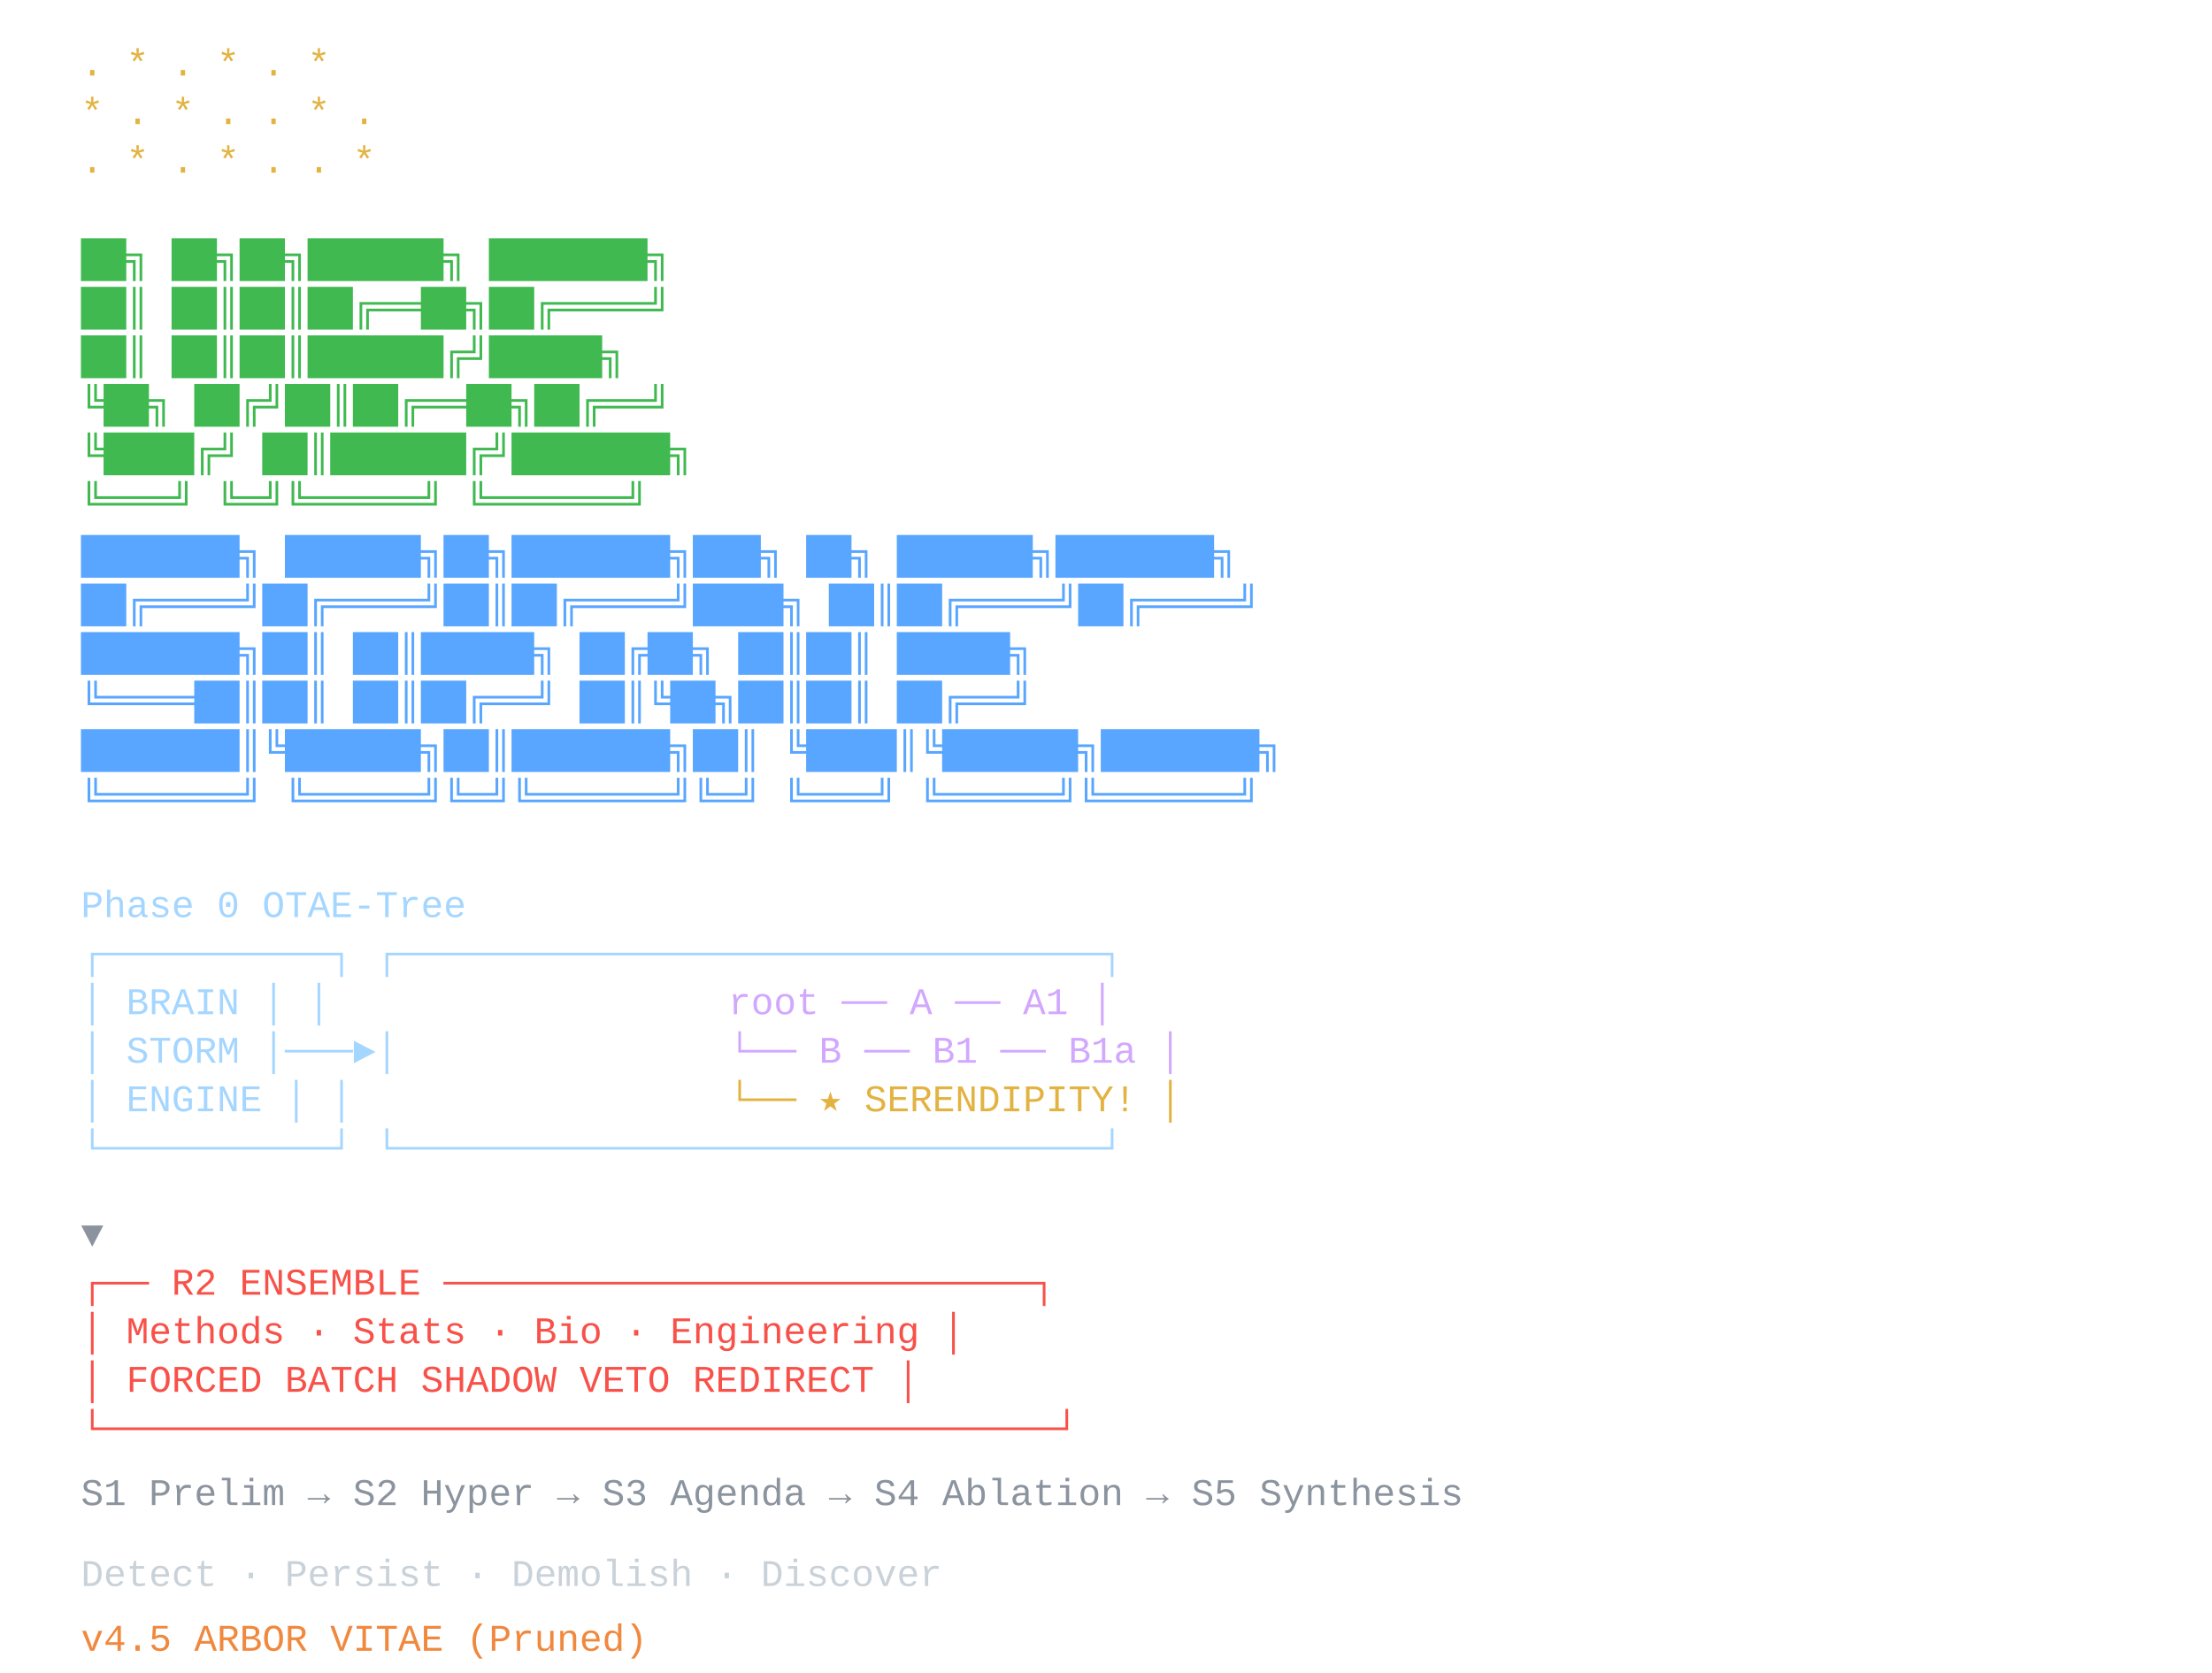
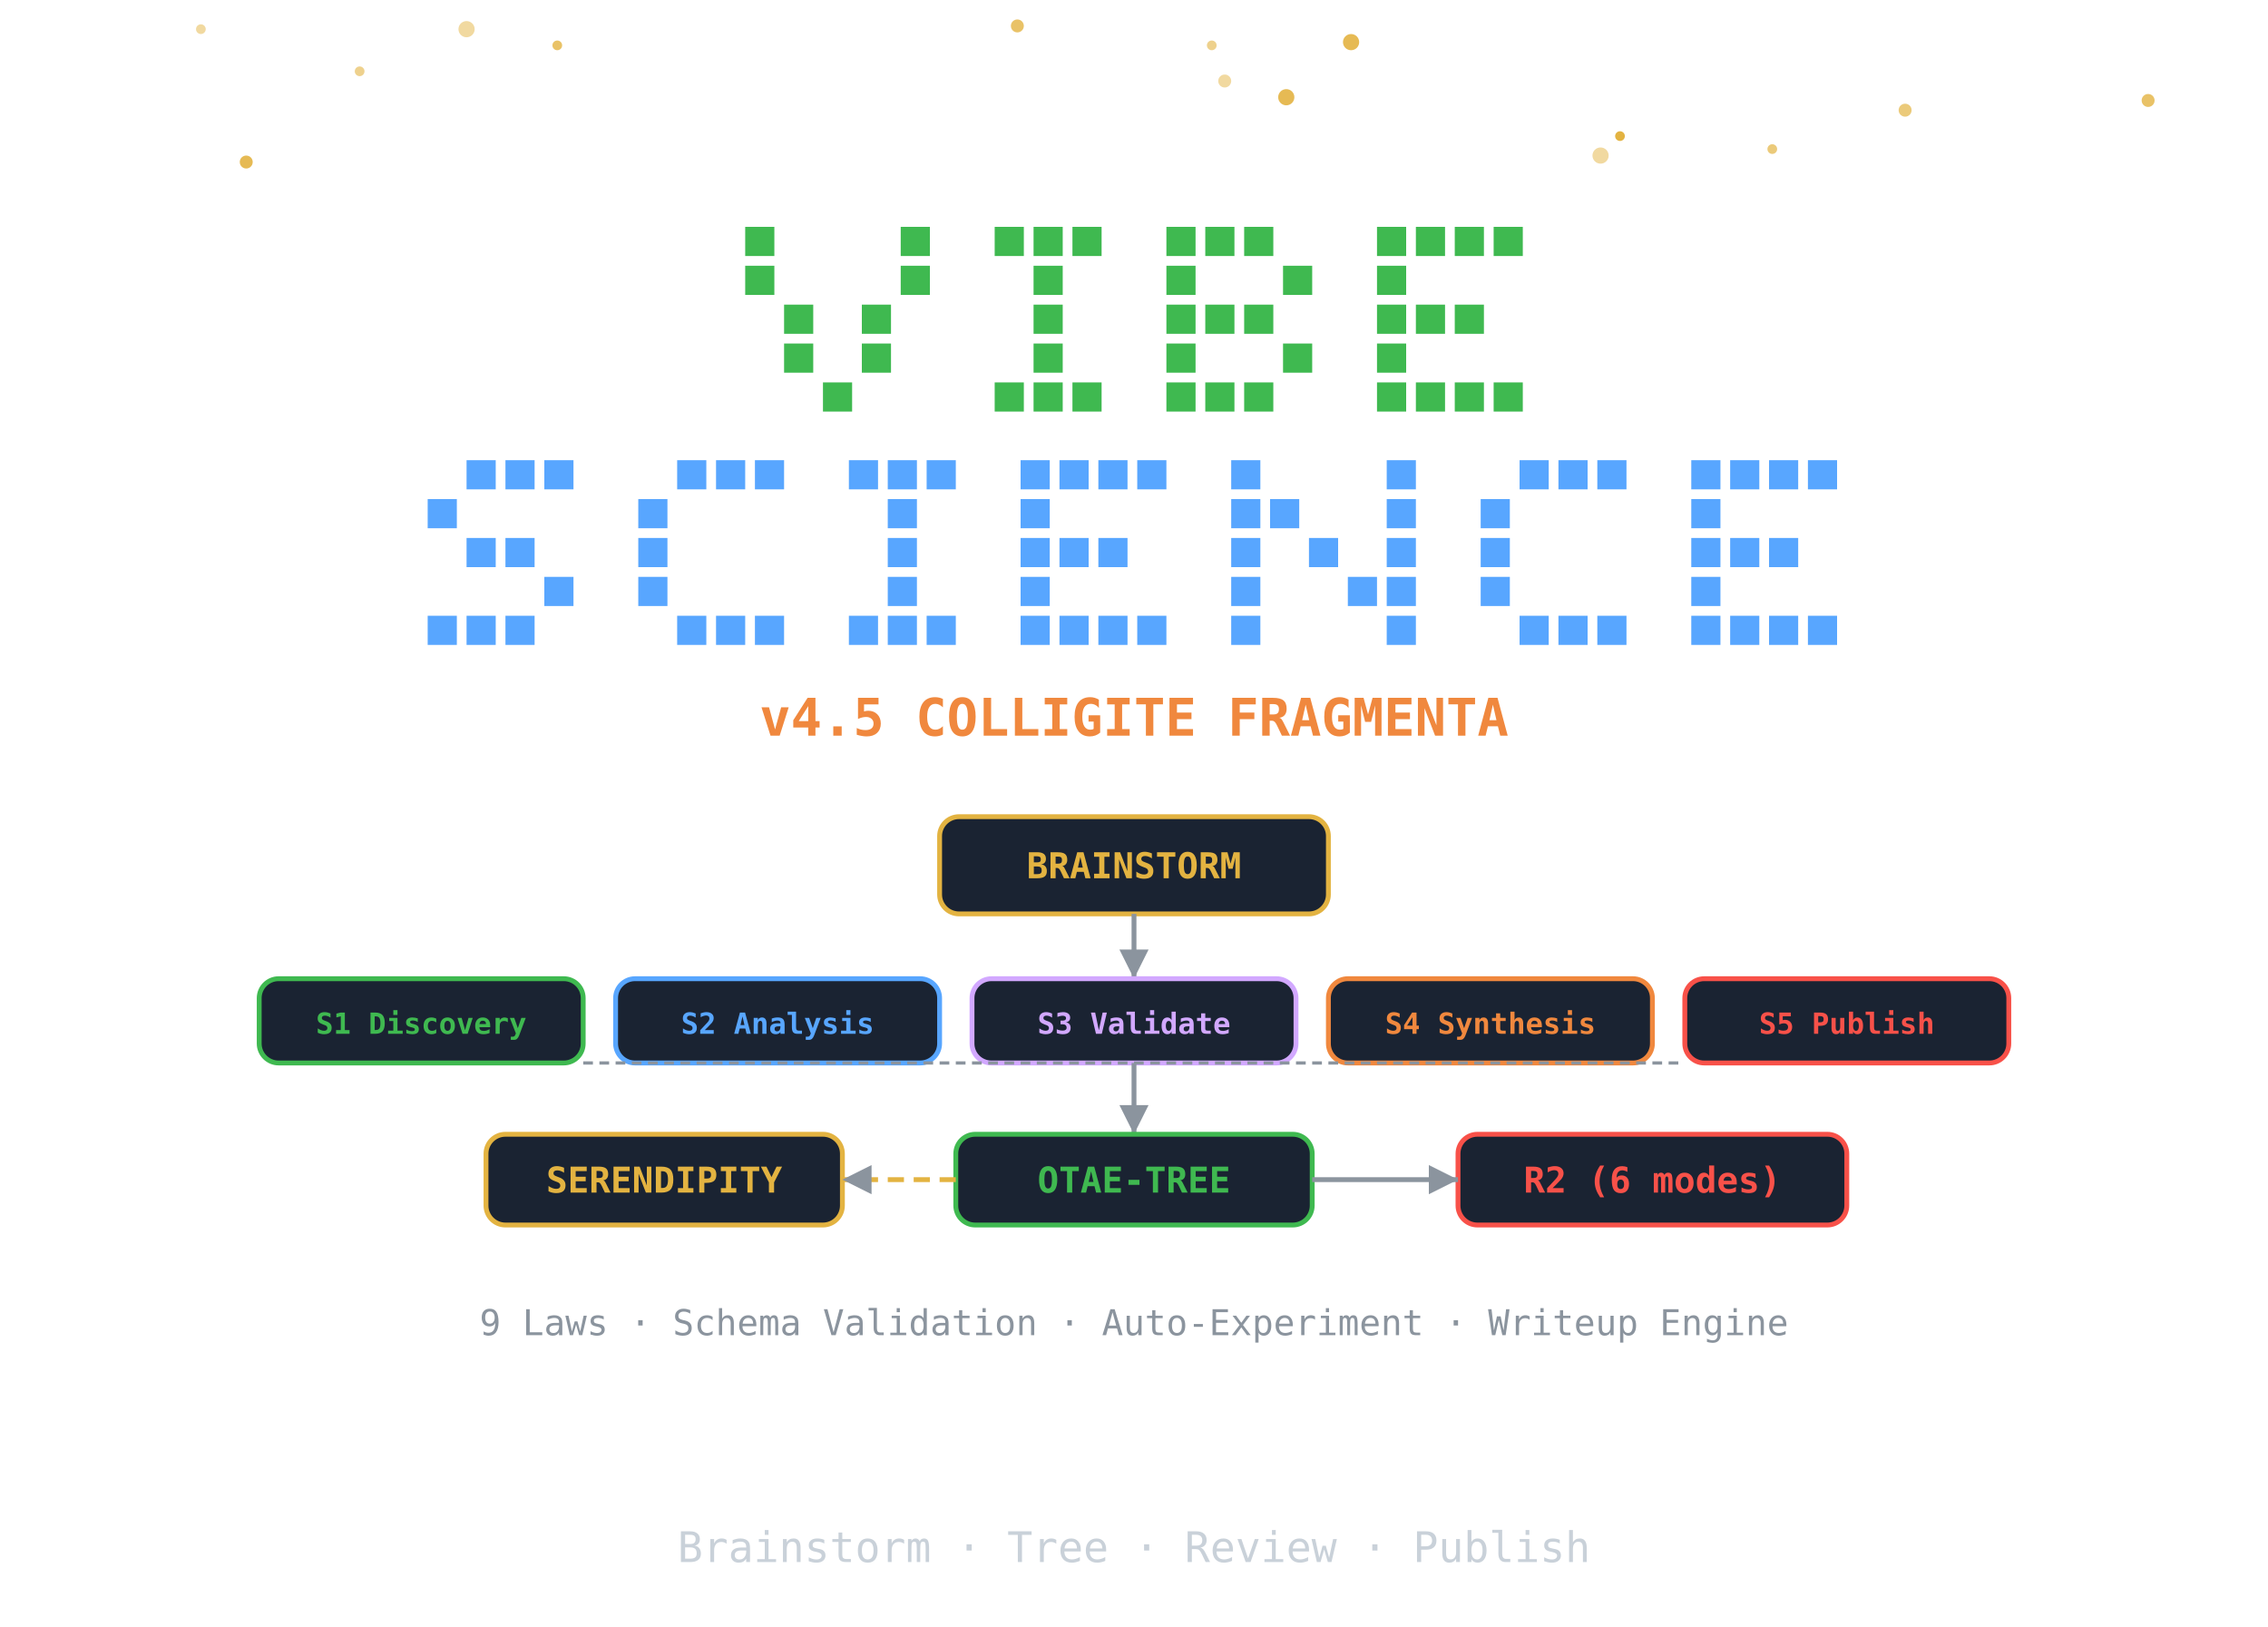
- <svg xmlns="http://www.w3.org/2000/svg" viewBox="0 0 820 620" style="background:#0d1117">
-   <style>
-     text { font-family: 'Consolas', 'Monaco', 'Courier New', monospace; font-size: 14px; }
-     .stars { fill: #e3b341; }
-     .vibe { fill: #3fb950; }
-     .science { fill: #58a6ff; }
-     .brainstorm { fill: #a5d6ff; }
-     .tree { fill: #d2a8ff; }
-     .r2 { fill: #f85149; }
-     .seren { fill: #e3b341; }
-     .files { fill: #8b949e; }
-     .version { fill: #f0883e; }
-     .tagline { fill: #c9d1d9; }
-   </style>
-   <text x="30" y="28" class="stars">                        .  *  .       *    .   *</text>
-   <text x="30" y="46" class="stars">            *    .  *       .       .        *       .</text>
-   <text x="30" y="64" class="stars">       .        *       .       *       .        .       *</text>
-   <text x="30" y="100" class="vibe">       ██╗   ██╗██╗██████╗ ███████╗</text>
-   <text x="30" y="118" class="vibe">       ██║   ██║██║██╔══██╗██╔════╝</text>
-   <text x="30" y="136" class="vibe">       ██║   ██║██║██████╔╝█████╗</text>
-   <text x="30" y="154" class="vibe">       ╚██╗ ██╔╝██║██╔══██╗██╔══╝</text>
-   <text x="30" y="172" class="vibe">        ╚████╔╝ ██║██████╔╝███████╗</text>
-   <text x="30" y="190" class="vibe">         ╚═══╝  ╚═╝╚═════╝ ╚══════╝</text>
-   <text x="30" y="210" class="science">       ███████╗ ██████╗██╗███████╗███╗   ██╗ ██████╗███████╗</text>
-   <text x="30" y="228" class="science">       ██╔════╝██╔════╝██║██╔════╝████╗  ██║██╔════╝██╔════╝</text>
-   <text x="30" y="246" class="science">       ███████╗██║     ██║█████╗  ██╔██╗ ██║██║     █████╗</text>
-   <text x="30" y="264" class="science">       ╚════██║██║     ██║██╔══╝  ██║╚██╗██║██║     ██╔══╝</text>
-   <text x="30" y="282" class="science">       ███████║╚██████╗██║███████╗██║ ╚████║╚██████╗███████╗</text>
-   <text x="30" y="300" class="science">       ╚══════╝ ╚═════╝╚═╝╚══════╝╚═╝  ╚═══╝ ╚═════╝╚══════╝</text>
-   <text x="30" y="340" class="brainstorm">      Phase 0                     OTAE-Tree</text>
-   <text x="30" y="358" class="brainstorm">     ┌──────────┐    ┌───────────────────────────────┐</text>
-   <text x="30" y="376" class="brainstorm">     │ BRAIN    │    │</text>
-   <text x="270" y="376" class="tree">  root ── A ── A1              │</text>
-   <text x="30" y="394" class="brainstorm">     │ STORM    │───►│</text>
-   <text x="270" y="394" class="tree">    └── B ── B1 ── B1a         │</text>
-   <text x="30" y="412" class="brainstorm">     │ ENGINE   │    │</text>
-   <text x="270" y="412" class="seren">         └── ★ SERENDIPITY!     │</text>
-   <text x="30" y="430" class="brainstorm">     └──────────┘    └───────────────────────────────┘</text>
-   <text x="30" y="462" class="files">                                 ▼</text>
-   <text x="30" y="480" class="r2">         ┌── R2 ENSEMBLE ──────────────────────────┐</text>
-   <text x="30" y="498" class="r2">         │  Methods · Stats · Bio · Engineering     │</text>
-   <text x="30" y="516" class="r2">         │  FORCED  BATCH  SHADOW  VETO  REDIRECT   │</text>
-   <text x="30" y="534" class="r2">         └──────────────────────────────────────────┘</text>
-   <text x="30" y="558" class="files">       S1 Prelim → S2 Hyper → S3 Agenda → S4 Ablation → S5 Synthesis</text>
-   <text x="30" y="588" class="tagline">          Detect  ·  Persist  ·  Demolish  ·  Discover</text>
-   <text x="30" y="612" class="version">                v4.5 ARBOR VITAE (Pruned)</text>
+ <svg xmlns="http://www.w3.org/2000/svg" viewBox="0 0 700 502" style="background:#0d1117">
+   <defs>
+     <path id="LV" d="M0,0h9v9h-9z M48,0h9v9h-9z M0,12h9v9h-9z M48,12h9v9h-9z M12,24h9v9h-9z M36,24h9v9h-9z M12,36h9v9h-9z M36,36h9v9h-9z M24,48h9v9h-9z" />
+     <path id="LI" d="M0,0h9v9h-9z M12,0h9v9h-9z M24,0h9v9h-9z M12,12h9v9h-9z M12,24h9v9h-9z M12,36h9v9h-9z M0,48h9v9h-9z M12,48h9v9h-9z M24,48h9v9h-9z" />
+     <path id="LB" d="M0,0h9v9h-9z M12,0h9v9h-9z M24,0h9v9h-9z M0,12h9v9h-9z M36,12h9v9h-9z M0,24h9v9h-9z M12,24h9v9h-9z M24,24h9v9h-9z M0,36h9v9h-9z M36,36h9v9h-9z M0,48h9v9h-9z M12,48h9v9h-9z M24,48h9v9h-9z" />
+     <path id="LE" d="M0,0h9v9h-9z M12,0h9v9h-9z M24,0h9v9h-9z M36,0h9v9h-9z M0,12h9v9h-9z M0,24h9v9h-9z M12,24h9v9h-9z M24,24h9v9h-9z M0,36h9v9h-9z M0,48h9v9h-9z M12,48h9v9h-9z M24,48h9v9h-9z M36,48h9v9h-9z" />
+     <path id="LS" d="M12,0h9v9h-9z M24,0h9v9h-9z M36,0h9v9h-9z M0,12h9v9h-9z M12,24h9v9h-9z M24,24h9v9h-9z M36,36h9v9h-9z M0,48h9v9h-9z M12,48h9v9h-9z M24,48h9v9h-9z" />
+     <path id="LC" d="M12,0h9v9h-9z M24,0h9v9h-9z M36,0h9v9h-9z M0,12h9v9h-9z M0,24h9v9h-9z M0,36h9v9h-9z M12,48h9v9h-9z M24,48h9v9h-9z M36,48h9v9h-9z" />
+     <path id="LN" d="M0,0h9v9h-9z M48,0h9v9h-9z M0,12h9v9h-9z M12,12h9v9h-9z M48,12h9v9h-9z M0,24h9v9h-9z M24,24h9v9h-9z M48,24h9v9h-9z M0,36h9v9h-9z M36,36h9v9h-9z M48,36h9v9h-9z M0,48h9v9h-9z M48,48h9v9h-9z" />
+     <marker id="arrow" viewBox="0 0 10 10" refX="10" refY="5" markerWidth="6" markerHeight="6" orient="auto-start-reverse">
+       <path d="M0,0 L10,5 L0,10 z" fill="#8b949e" />
+     </marker>
+   </defs>
+   <circle cx="144" cy="9" r="2.5" fill="#e3b341" opacity="0.5" />
+   <circle cx="172" cy="14" r="1.5" fill="#e3b341" opacity="0.8" />
+   <circle cx="62" cy="9" r="1.5" fill="#e3b341" opacity="0.5" />
+   <circle cx="547" cy="46" r="1.5" fill="#e3b341" opacity="0.7" />
+   <circle cx="588" cy="34" r="2" fill="#e3b341" opacity="0.7" />
+   <circle cx="314" cy="8" r="2" fill="#e3b341" opacity="0.8" />
+   <circle cx="378" cy="25" r="2" fill="#e3b341" opacity="0.5" />
+   <circle cx="374" cy="14" r="1.5" fill="#e3b341" opacity="0.6" />
+   <circle cx="397" cy="30" r="2.5" fill="#e3b341" opacity="0.9" />
+   <circle cx="500" cy="42" r="1.5" fill="#e3b341" opacity="1.0" />
+   <circle cx="417" cy="13" r="2.5" fill="#e3b341" opacity="0.9" />
+   <circle cx="663" cy="31" r="2" fill="#e3b341" opacity="0.8" />
+   <circle cx="76" cy="50" r="2" fill="#e3b341" opacity="0.9" />
+   <circle cx="111" cy="22" r="1.5" fill="#e3b341" opacity="0.6" />
+   <circle cx="494" cy="48" r="2.5" fill="#e3b341" opacity="0.5" />
+   <use href="#LV" x="230" y="70" fill="#3fb950" />
+   <use href="#LI" x="307" y="70" fill="#3fb950" />
+   <use href="#LB" x="360" y="70" fill="#3fb950" />
+   <use href="#LE" x="425" y="70" fill="#3fb950" />
+   <use href="#LS" x="132" y="142" fill="#58a6ff" />
+   <use href="#LC" x="197" y="142" fill="#58a6ff" />
+   <use href="#LI" x="262" y="142" fill="#58a6ff" />
+   <use href="#LE" x="315" y="142" fill="#58a6ff" />
+   <use href="#LN" x="380" y="142" fill="#58a6ff" />
+   <use href="#LC" x="457" y="142" fill="#58a6ff" />
+   <use href="#LE" x="522" y="142" fill="#58a6ff" />
+   <text x="350" y="227" text-anchor="middle" font-family="Consolas,Monaco,monospace" font-size="16" fill="#f0883e" font-weight="bold">v4.5 COLLIGITE FRAGMENTA</text>
+   <g transform="translate(0,252)">
+     <rect x="290" y="0" width="120" height="30" rx="6" fill="#1a2332" stroke="#e3b341" stroke-width="1.5" />
+     <text x="350" y="19" text-anchor="middle" font-family="Consolas,Monaco,monospace" font-size="11" fill="#e3b341" font-weight="bold">BRAINSTORM</text>
+     <line x1="350" y1="30" x2="350" y2="50" stroke="#8b949e" stroke-width="1.5" marker-end="url(#arrow)" />
+     <rect x="80" y="50" width="100" height="26" rx="6" fill="#1a2332" stroke="#3fb950" stroke-width="1.5" />
+     <text x="130" y="67" text-anchor="middle" font-family="Consolas,Monaco,monospace" font-size="9" fill="#3fb950" font-weight="bold">S1 Discovery</text>
+     <rect x="190" y="50" width="100" height="26" rx="6" fill="#1a2332" stroke="#58a6ff" stroke-width="1.5" />
+     <text x="240" y="67" text-anchor="middle" font-family="Consolas,Monaco,monospace" font-size="9" fill="#58a6ff" font-weight="bold">S2 Analysis</text>
+     <rect x="300" y="50" width="100" height="26" rx="6" fill="#1a2332" stroke="#d2a8ff" stroke-width="1.5" />
+     <text x="350" y="67" text-anchor="middle" font-family="Consolas,Monaco,monospace" font-size="9" fill="#d2a8ff" font-weight="bold">S3 Validate</text>
+     <rect x="410" y="50" width="100" height="26" rx="6" fill="#1a2332" stroke="#f0883e" stroke-width="1.5" />
+     <text x="460" y="67" text-anchor="middle" font-family="Consolas,Monaco,monospace" font-size="9" fill="#f0883e" font-weight="bold">S4 Synthesis</text>
+     <rect x="520" y="50" width="100" height="26" rx="6" fill="#1a2332" stroke="#f85149" stroke-width="1.5" />
+     <text x="570" y="67" text-anchor="middle" font-family="Consolas,Monaco,monospace" font-size="9" fill="#f85149" font-weight="bold">S5 Publish</text>
+     <line x1="180" y1="76" x2="520" y2="76" stroke="#8b949e" stroke-width="1" stroke-dasharray="3,2" />
+     <line x1="350" y1="76" x2="350" y2="98" stroke="#8b949e" stroke-width="1.5" marker-end="url(#arrow)" />
+     <rect x="295" y="98" width="110" height="28" rx="6" fill="#1a2332" stroke="#3fb950" stroke-width="1.5" />
+     <text x="350" y="116" text-anchor="middle" font-family="Consolas,Monaco,monospace" font-size="11" fill="#3fb950" font-weight="bold">OTAE-TREE</text>
+     <rect x="450" y="98" width="120" height="28" rx="6" fill="#1a2332" stroke="#f85149" stroke-width="1.5" />
+     <text x="510" y="116" text-anchor="middle" font-family="Consolas,Monaco,monospace" font-size="11" fill="#f85149" font-weight="bold">R2 (6 modes)</text>
+     <line x1="405" y1="112" x2="450" y2="112" stroke="#8b949e" stroke-width="1.5" marker-end="url(#arrow)" />
+     <rect x="150" y="98" width="110" height="28" rx="6" fill="#1a2332" stroke="#e3b341" stroke-width="1.5" />
+     <text x="205" y="116" text-anchor="middle" font-family="Consolas,Monaco,monospace" font-size="11" fill="#e3b341" font-weight="bold">SERENDIPITY</text>
+     <line x1="295" y1="112" x2="260" y2="112" stroke="#e3b341" stroke-width="1.5" stroke-dasharray="5,3" marker-end="url(#arrow)" />
+     <text x="350" y="160" text-anchor="middle" font-family="Consolas,Monaco,monospace" font-size="11" fill="#8b949e">9 Laws · Schema Validation · Auto-Experiment · Writeup Engine</text>
+   </g>
+   <text x="350" y="482" text-anchor="middle" font-family="Consolas,Monaco,monospace" font-size="13" fill="#c9d1d9">Brainstorm · Tree · Review · Publish</text>
</svg>
